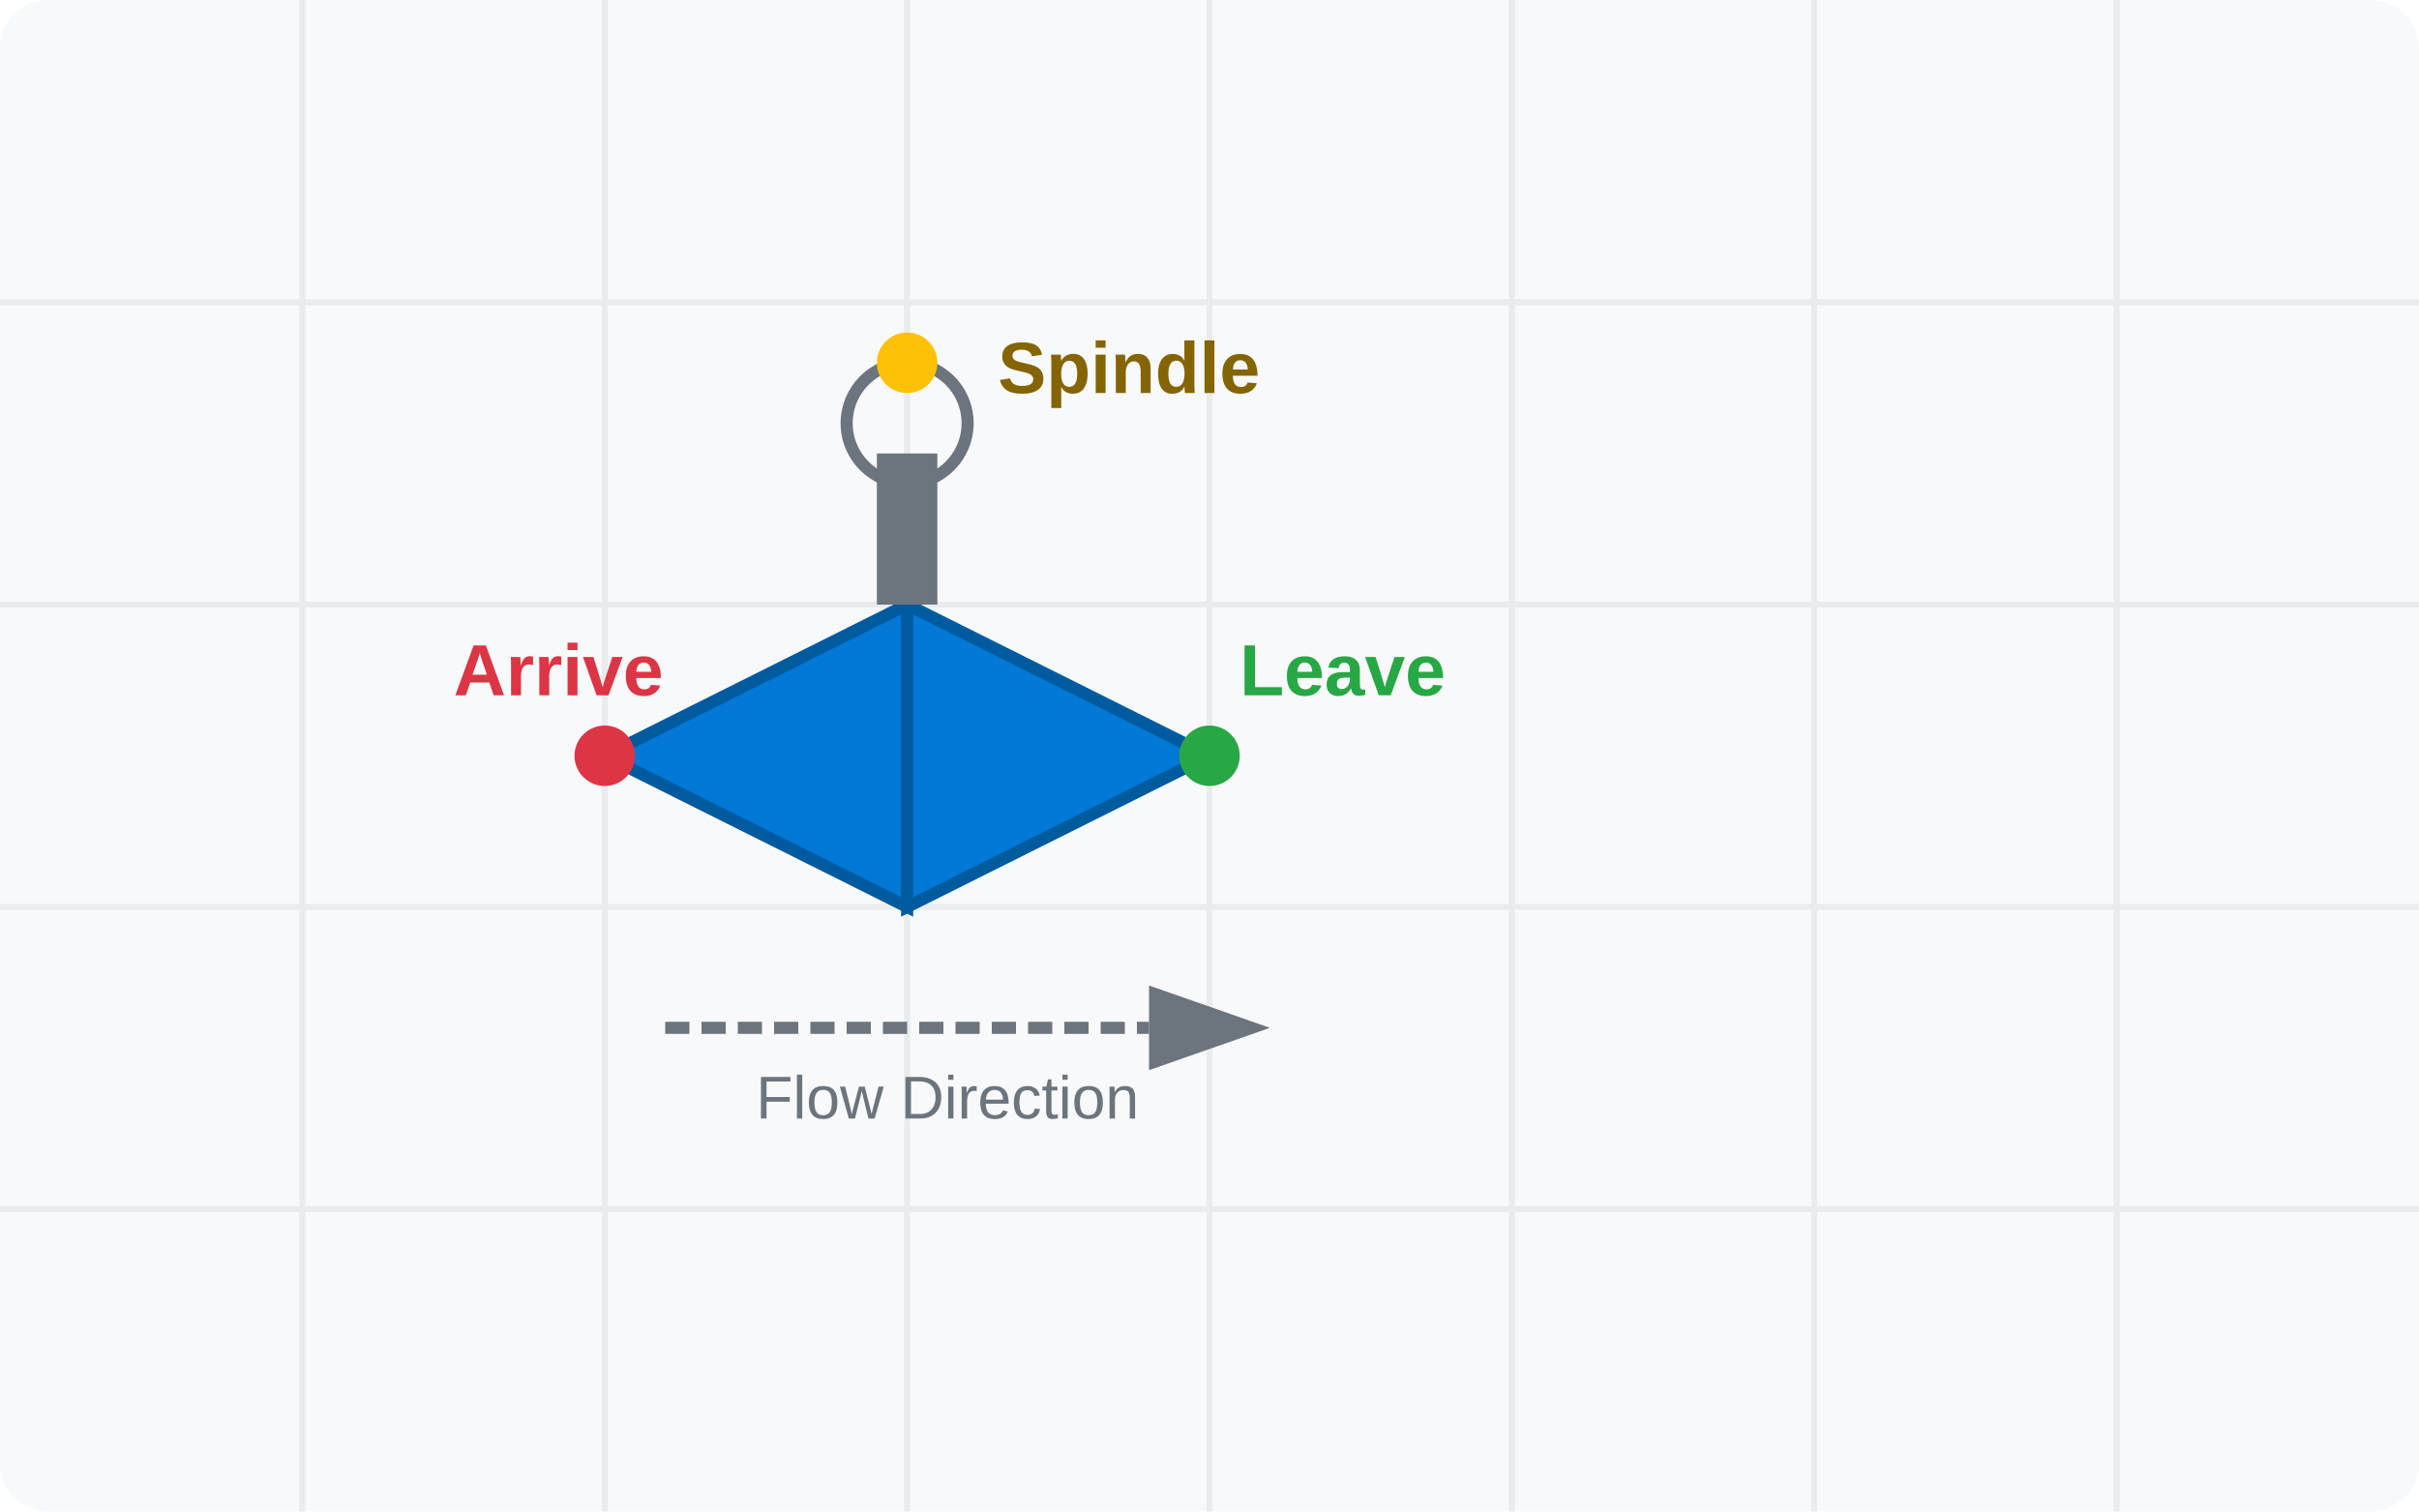
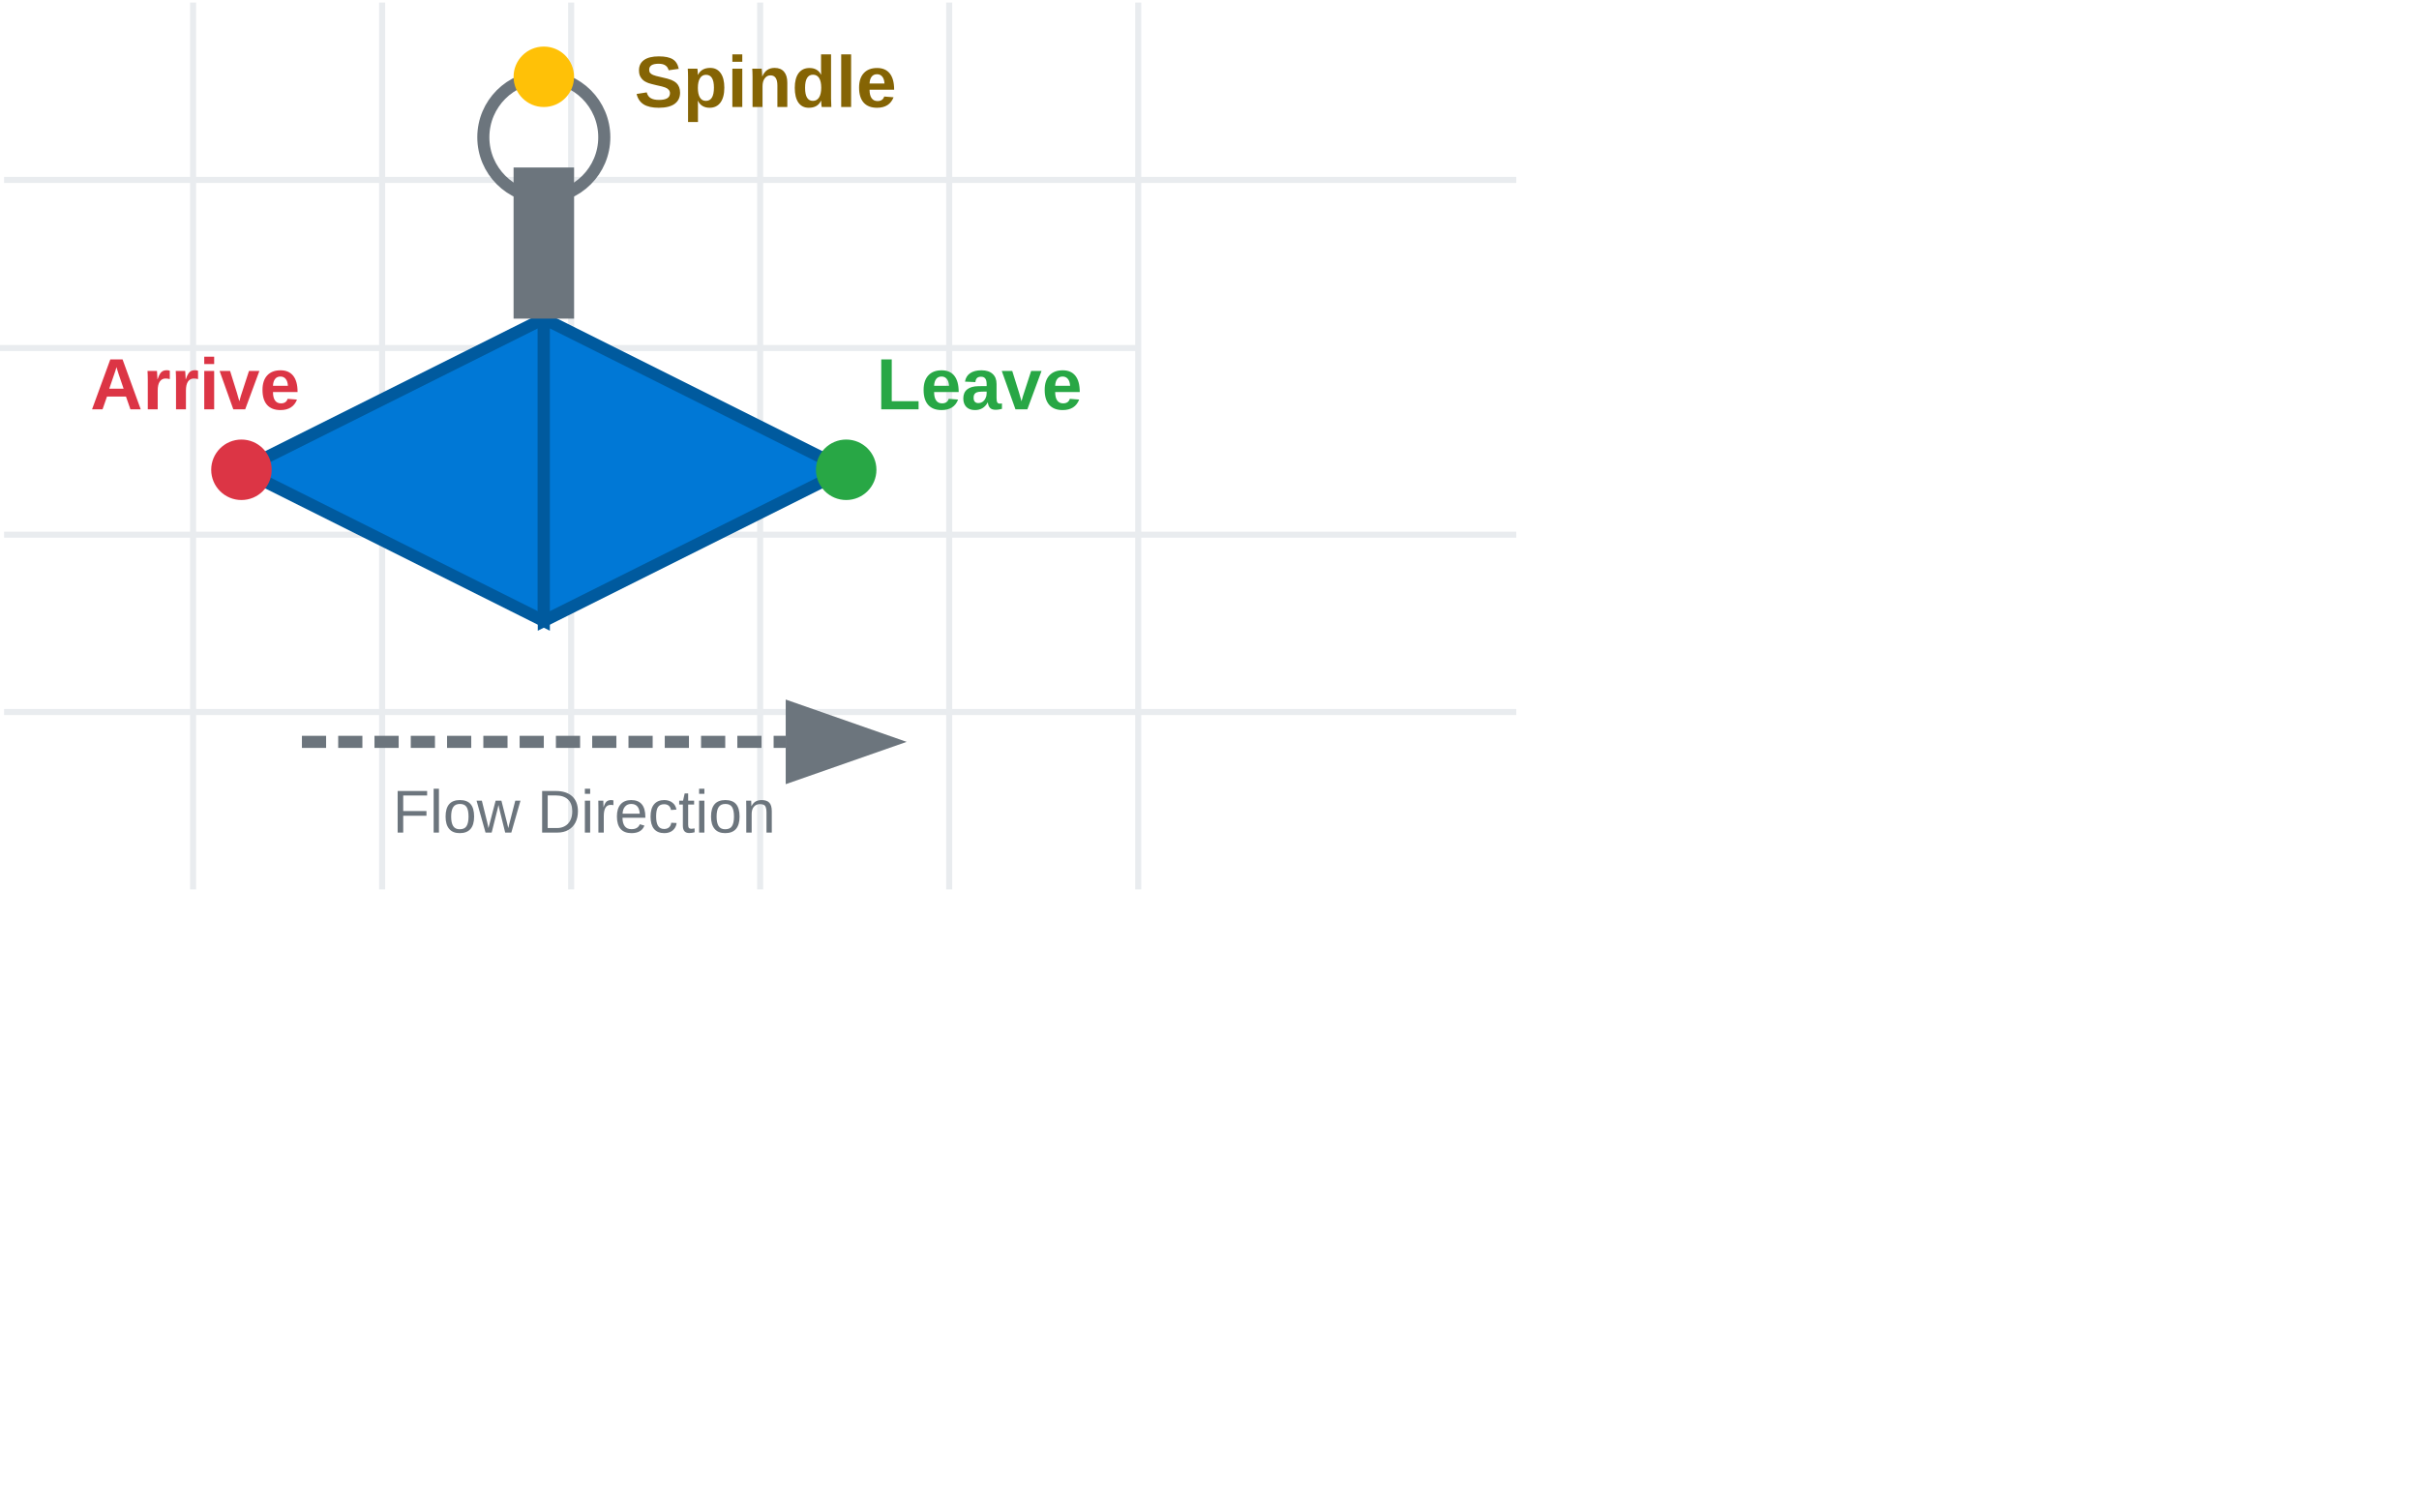
<svg xmlns="http://www.w3.org/2000/svg" width="400" height="250" viewBox="0 0 400 250" fill="none">
-   <rect width="400" height="250" rx="8" fill="#f8f9fa" />
-   <path d="M0 50H400M0 100H400M0 150H400M0 200H400M50 0V250M100 0V250M150 0V250M200 0V250M250 0V250M300 0V250M350 0V250" stroke="#e9ecef" stroke-width="1" />
-   <path d="M100 125L150 100V150L100 125Z" fill="#0078D6" stroke="#005A9E" stroke-width="2" />
-   <path d="M200 125L150 100V150L200 125Z" fill="#0078D6" stroke="#005A9E" stroke-width="2" />
-   <rect x="145" y="75" width="10" height="25" fill="#6c757d" />
-   <circle cx="150" cy="70" r="10" stroke="#6c757d" stroke-width="2" />
-   <circle cx="100" cy="125" r="5" fill="#dc3545" />
-   <text x="75" y="115" font-family="Arial" font-size="12" fill="#dc3545" font-weight="bold">Arrive</text>
-   <circle cx="200" cy="125" r="5" fill="#28a745" />
-   <text x="205" y="115" font-family="Arial" font-size="12" fill="#28a745" font-weight="bold">Leave</text>
-   <circle cx="150" cy="60" r="5" fill="#ffc107" />
-   <text x="165" y="65" font-family="Arial" font-size="12" fill="#856404" font-weight="bold">Spindle</text>
-   <path d="M110 170H190" stroke="#6c757d" stroke-width="2" stroke-dasharray="4 2" marker-end="url(#arrowhead)" />
-   <text x="125" y="185" font-family="Arial" font-size="10" fill="#6c757d">Flow Direction</text>
+   <path d="M 0.676 29.76 L 250.726 29.76 M -62.113 57.562 L 187.937 57.562 M 0.676 88.431 L 250.726 88.431 M 0.676 117.767 L 250.726 117.767 M 31.932 0.425 L 31.932 147.102 M 63.189 0.425 L 63.189 147.102 M 94.445 0.425 L 94.445 147.102 M 125.701 0.425 L 125.701 147.102 M 156.957 0.425 L 156.957 147.102 M 188.214 0.425 L 188.214 147.102" stroke="#e9ecef" stroke-width="1" style="" />
+   <path d="M 39.924 77.701 L 89.924 52.701 L 89.924 102.701 L 39.924 77.701 Z" fill="#0078D6" stroke="#005A9E" stroke-width="2" />
+   <path d="M 139.924 77.701 L 89.924 52.701 L 89.924 102.701 L 139.924 77.701 Z" fill="#0078D6" stroke="#005A9E" stroke-width="2" />
+   <rect x="84.924" y="27.701" width="10" height="25" fill="#6c757d" />
+   <circle cx="89.924" cy="22.701" r="10" stroke="#6c757d" stroke-width="2" />
+   <circle cx="39.924" cy="77.701" r="5" fill="#dc3545" />
+   <text x="14.924" y="67.701" font-family="Arial" font-size="12" fill="#dc3545" font-weight="bold" style="white-space: pre; font-size: 12px;">Arrive</text>
+   <circle cx="139.924" cy="77.701" r="5" fill="#28a745" />
+   <text x="144.924" y="67.701" font-family="Arial" font-size="12" fill="#28a745" font-weight="bold" style="white-space: pre; font-size: 12px;">Leave</text>
+   <circle cx="89.924" cy="12.701" r="5" fill="#ffc107" />
+   <text x="104.924" y="17.701" font-family="Arial" font-size="12" fill="#856404" font-weight="bold" style="white-space: pre; font-size: 12px;">Spindle</text>
+   <path d="M 49.924 122.701 L 129.924 122.701" stroke="#6c757d" stroke-width="2" stroke-dasharray="4 2" marker-end="url(#arrowhead)" />
+   <text x="64.924" y="137.701" font-family="Arial" font-size="10" fill="#6c757d" style="white-space: pre; font-size: 10px;">Flow Direction</text>
  <defs>
    <marker id="arrowhead" markerWidth="10" markerHeight="7" refX="0" refY="3.5" orient="auto">
      <polygon points="0 0, 10 3.5, 0 7" fill="#6c757d" />
    </marker>
  </defs>
</svg>
